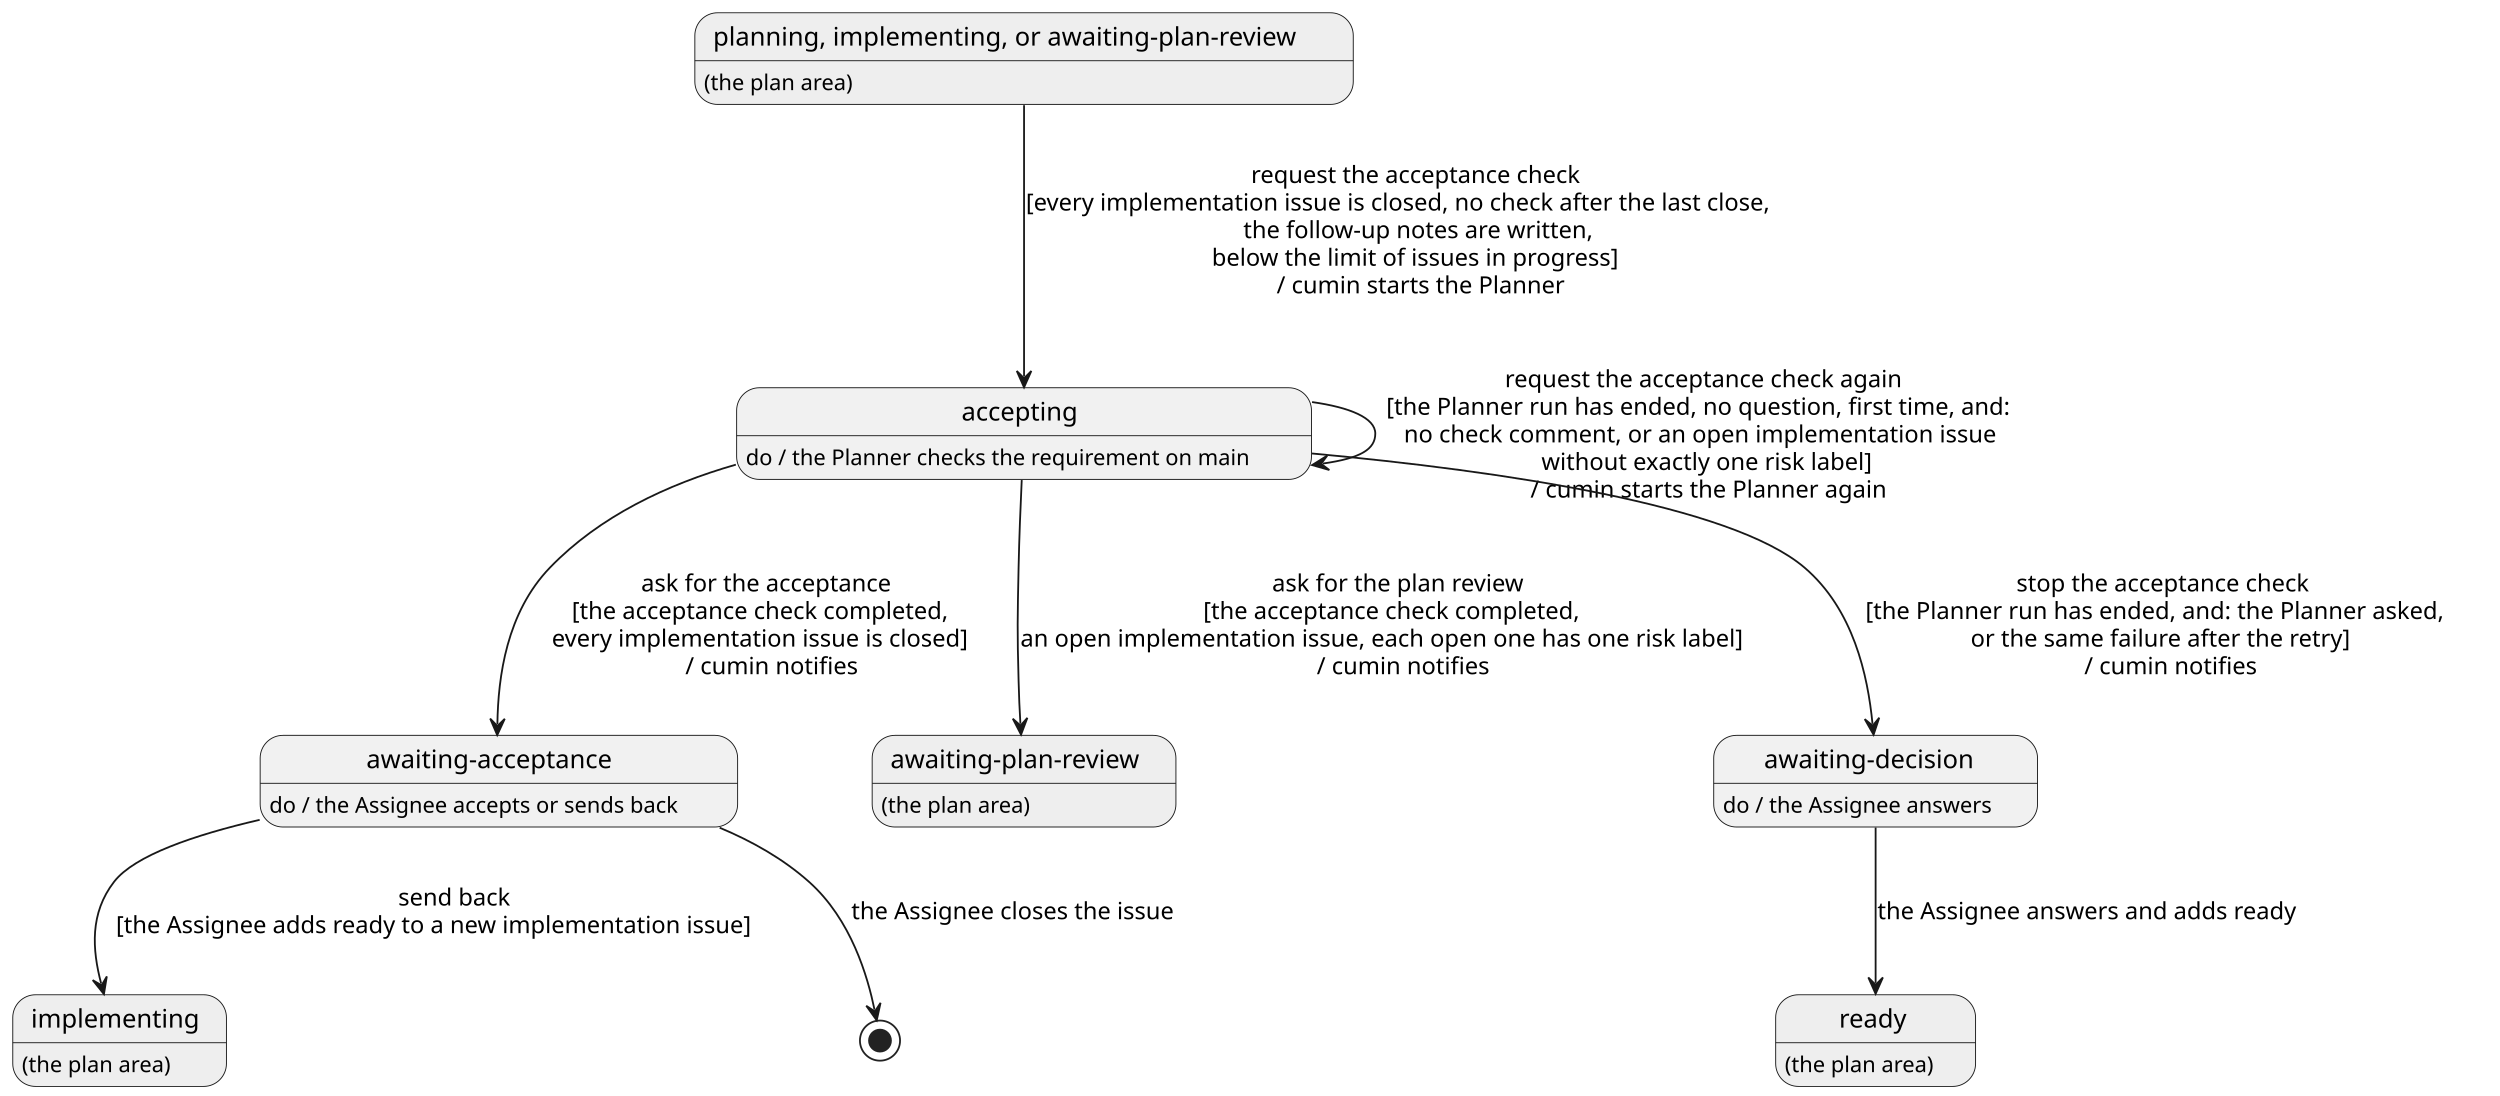
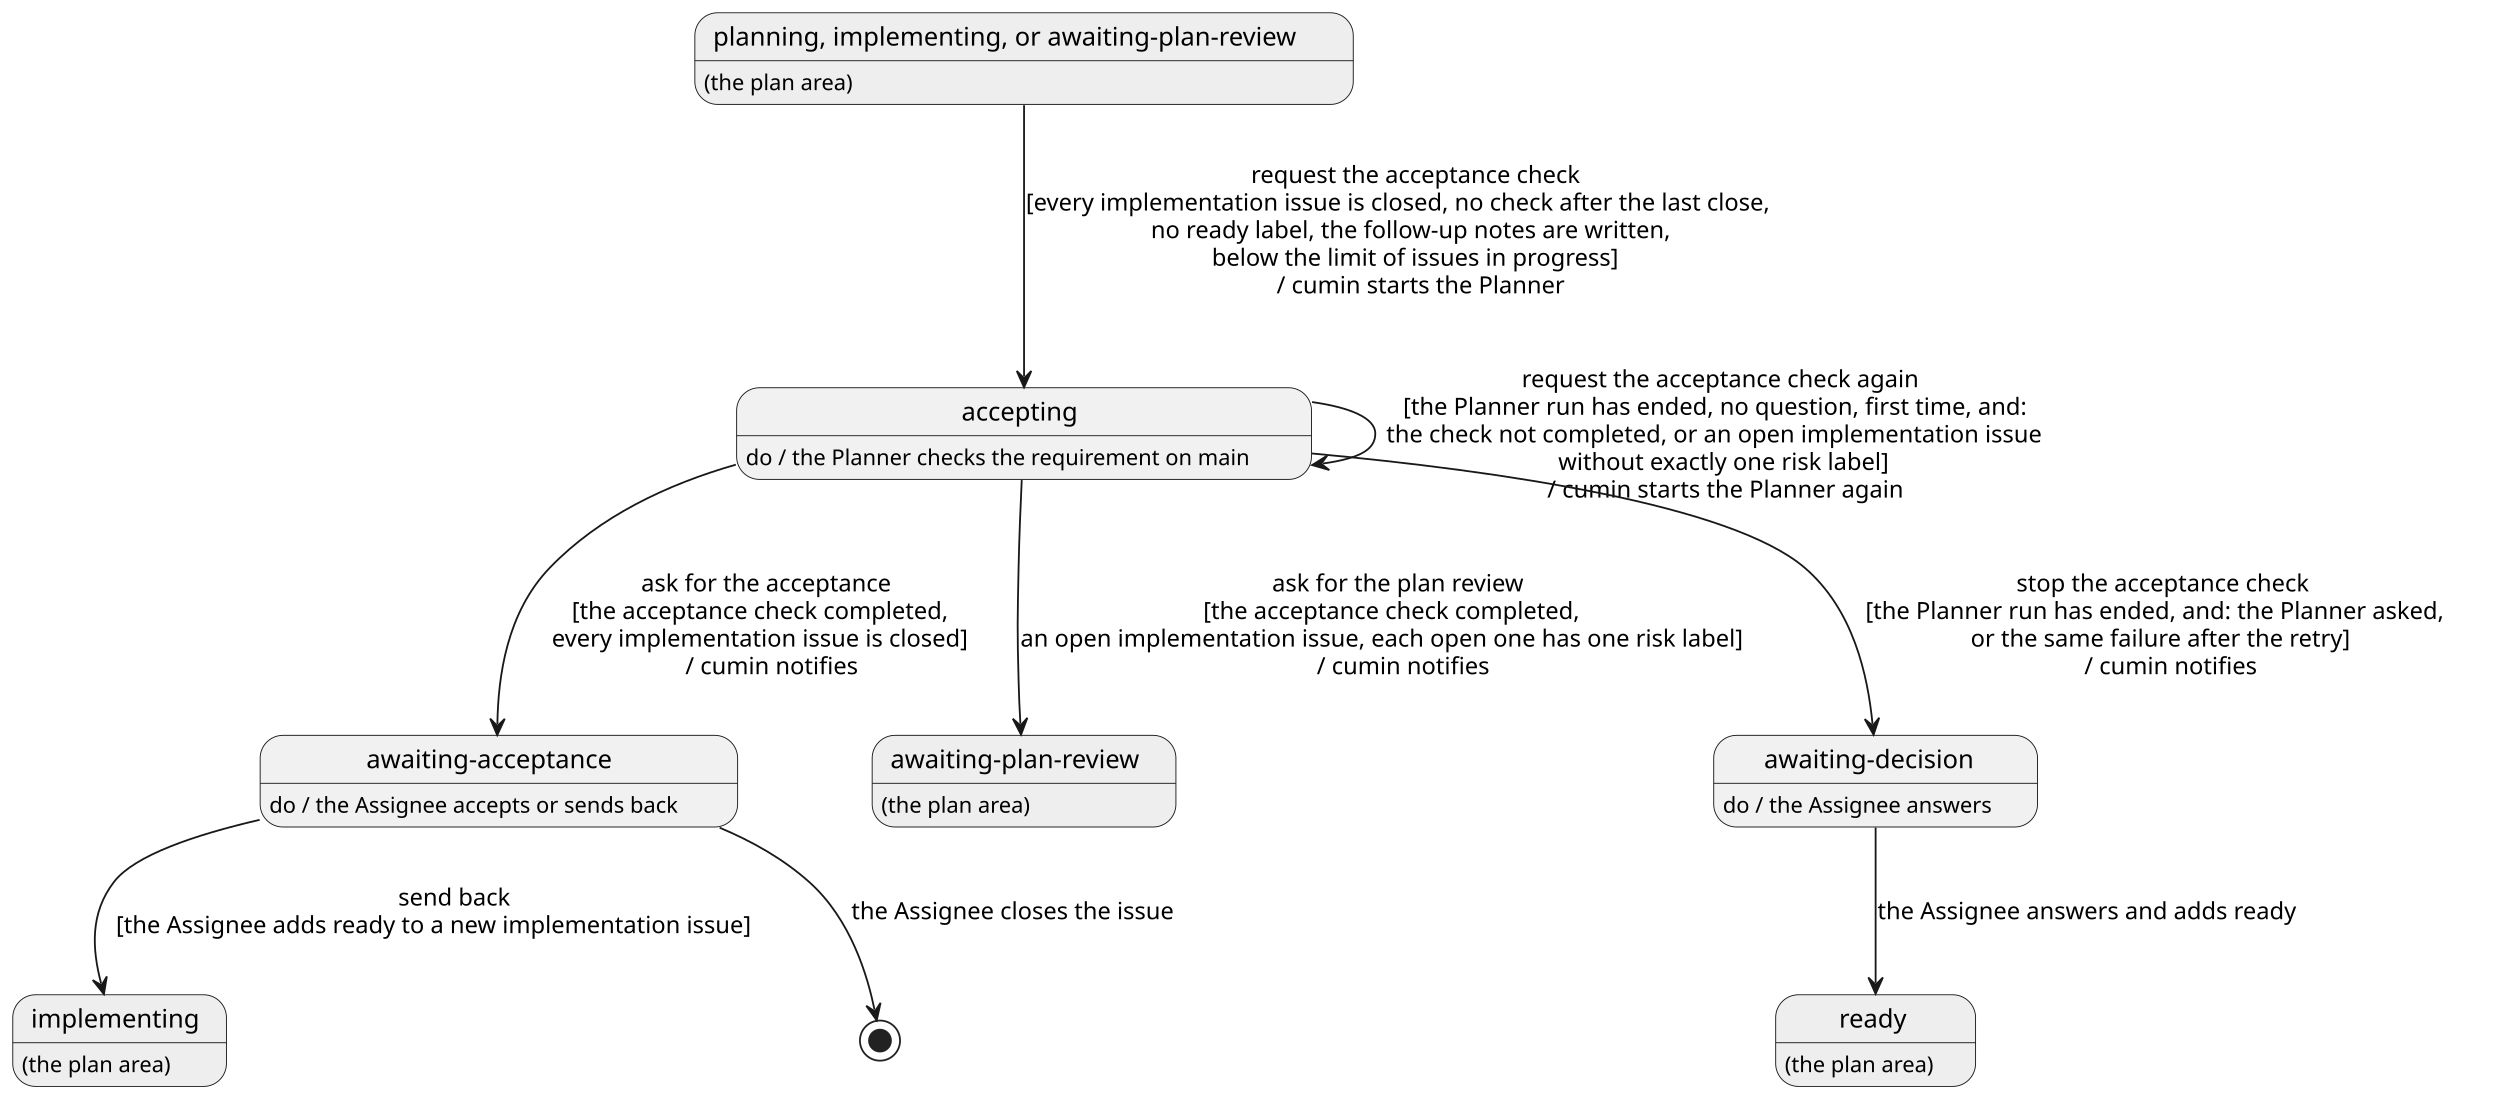
<svg xmlns="http://www.w3.org/2000/svg" contentStyleType="text/css" data-diagram-type="STATE" height="601px" preserveAspectRatio="none" style="width:1371px;height:601px;background:#FFFFFF;" version="1.1" viewBox="0 0 1371 601" width="1371px" zoomAndPan="magnify">
  <defs />
  <g>
    <g id="Before">
      <rect fill="#EEEEEE" height="50.266" rx="12.5" ry="12.5" style="stroke:#181818;stroke-width:0.5;" width="361.079" x="381.05" y="7" />
      <line style="stroke:#181818;stroke-width:0.5;" x1="381.05" x2="742.129" y1="33.297" y2="33.297" />
      <text fill="#000000" font-family="sans-serif" font-size="14" lengthAdjust="spacing" textLength="341.079" x="391.05" y="24.995">planning, implementing, or awaiting-plan-review</text>
      <text fill="#000000" font-family="sans-serif" font-size="12" lengthAdjust="spacing" textLength="89.619" x="386.05" y="49.435">(the plan area)</text>
    </g>
    <g id="Accepting">
      <rect fill="#F1F1F1" height="50.266" rx="12.5" ry="12.5" style="stroke:#181818;stroke-width:0.5;" width="315.242" x="403.97" y="212.64" />
      <line style="stroke:#181818;stroke-width:0.5;" x1="403.97" x2="719.212" y1="238.937" y2="238.937" />
      <text fill="#000000" font-family="sans-serif" font-size="14" lengthAdjust="spacing" textLength="68.612" x="527.285" y="230.635">accepting</text>
      <text fill="#000000" font-family="sans-serif" font-size="12" lengthAdjust="spacing" textLength="295.242" x="408.97" y="255.076">do / the Planner checks the requirement on main</text>
    </g>
    <g id="AwaitingAcceptance">
      <rect fill="#F1F1F1" height="50.266" rx="12.5" ry="12.5" style="stroke:#181818;stroke-width:0.5;" width="261.84" x="142.67" y="403.27" />
      <line style="stroke:#181818;stroke-width:0.5;" x1="142.67" x2="404.51" y1="429.567" y2="429.567" />
      <text fill="#000000" font-family="sans-serif" font-size="14" lengthAdjust="spacing" textLength="145.414" x="200.883" y="421.265">awaiting-acceptance</text>
      <text fill="#000000" font-family="sans-serif" font-size="12" lengthAdjust="spacing" textLength="241.84" x="147.67" y="445.705">do / the Assignee accepts or sends back</text>
    </g>
    <g id="PlanReview">
      <rect fill="#EEEEEE" height="50.266" rx="12.5" ry="12.5" style="stroke:#181818;stroke-width:0.5;" width="166.576" x="478.3" y="403.27" />
      <line style="stroke:#181818;stroke-width:0.5;" x1="478.3" x2="644.876" y1="429.567" y2="429.567" />
      <text fill="#000000" font-family="sans-serif" font-size="14" lengthAdjust="spacing" textLength="146.576" x="488.3" y="421.265">awaiting-plan-review</text>
      <text fill="#000000" font-family="sans-serif" font-size="12" lengthAdjust="spacing" textLength="89.619" x="483.3" y="445.705">(the plan area)</text>
    </g>
    <g id="Implementing">
      <rect fill="#EEEEEE" height="50.266" rx="12.5" ry="12.5" style="stroke:#181818;stroke-width:0.5;" width="117.18" x="7" y="545.53" />
      <line style="stroke:#181818;stroke-width:0.5;" x1="7" x2="124.18" y1="571.827" y2="571.827" />
      <text fill="#000000" font-family="sans-serif" font-size="14" lengthAdjust="spacing" textLength="97.18" x="17" y="563.525">implementing</text>
      <text fill="#000000" font-family="sans-serif" font-size="12" lengthAdjust="spacing" textLength="89.619" x="12" y="587.966">(the plan area)</text>
    </g>
    <g id="Decision">
      <rect fill="#F1F1F1" height="50.266" rx="12.5" ry="12.5" style="stroke:#181818;stroke-width:0.5;" width="177.582" x="939.8" y="403.27" />
      <line style="stroke:#181818;stroke-width:0.5;" x1="939.8" x2="1117.382" y1="429.567" y2="429.567" />
      <text fill="#000000" font-family="sans-serif" font-size="14" lengthAdjust="spacing" textLength="122.397" x="967.392" y="421.265">awaiting-decision</text>
      <text fill="#000000" font-family="sans-serif" font-size="12" lengthAdjust="spacing" textLength="157.582" x="944.8" y="445.705">do / the Assignee answers</text>
    </g>
    <g id="Ready">
      <rect fill="#EEEEEE" height="50.266" rx="12.5" ry="12.5" style="stroke:#181818;stroke-width:0.5;" width="109.619" x="973.78" y="545.53" />
      <line style="stroke:#181818;stroke-width:0.5;" x1="973.78" x2="1083.399" y1="571.827" y2="571.827" />
      <text fill="#000000" font-family="sans-serif" font-size="14" lengthAdjust="spacing" textLength="40.12" x="1008.529" y="563.525">ready</text>
      <text fill="#000000" font-family="sans-serif" font-size="12" lengthAdjust="spacing" textLength="89.619" x="978.78" y="587.966">(the plan area)</text>
    </g>
    <ellipse cx="482.59" cy="570.67" fill="none" rx="11" ry="11" style="stroke:#222222;stroke-width:1;" />
    <ellipse cx="482.59" cy="570.67" fill="#222222" rx="6" ry="6" style="stroke:#222222;stroke-width:1;" />
    <g class="link" data-entity-1="Before" data-entity-2="Accepting" data-source-line="29" data-uid="lnk2" id="link_Before_Accepting">
      <path d="M561.59,57.7 C561.59,96.94 561.59,167.34 561.59,206.44" fill="none" id="Before-to-Accepting" style="stroke:#181818;stroke-width:1;" />
      <polygon fill="#181818" points="561.59,212.44,565.59,203.44,561.59,207.44,557.59,203.44,561.59,212.44" style="stroke:#181818;stroke-width:1;" />
      <text fill="#000000" font-family="sans-serif" font-size="13" lengthAdjust="spacing" textLength="196.454" x="686.068" y="100.337">request the acceptance check</text>
      <text fill="#000000" font-family="sans-serif" font-size="13" lengthAdjust="spacing" textLength="443.409" x="562.59" y="115.47">[every implementation issue is closed, no check after the last close,</text>
-       <text fill="#000000" font-family="sans-serif" font-size="13" lengthAdjust="spacing" textLength="204.909" x="681.84" y="130.602">the follow-up notes are written,</text>
+       <text fill="#000000" font-family="sans-serif" font-size="13" lengthAdjust="spacing" textLength="306.325" x="631.132" y="130.602">no ready label, the follow-up notes are written,</text>
      <text fill="#000000" font-family="sans-serif" font-size="13" lengthAdjust="spacing" textLength="239.484" x="664.552" y="145.735">below the limit of issues in progress]</text>
      <text fill="#000000" font-family="sans-serif" font-size="13" lengthAdjust="spacing" textLength="168.435" x="700.077" y="160.868">/ cumin starts the Planner</text>
    </g>
    <g class="link" data-entity-1="Accepting" data-entity-2="AwaitingAcceptance" data-source-line="30" data-uid="lnk3" id="link_Accepting_AwaitingAcceptance">
      <path d="M403.54,254.81 C365.87,265.62 328.76,283.12 301.59,311.27 C277.82,335.89 273.147,371.021 272.767,397.141" fill="none" id="Accepting-to-AwaitingAcceptance" style="stroke:#181818;stroke-width:1;" />
      <polygon fill="#181818" points="272.68,403.14,276.81,394.199,272.753,398.14,268.811,394.083,272.68,403.14" style="stroke:#181818;stroke-width:1;" />
      <text fill="#000000" font-family="sans-serif" font-size="13" lengthAdjust="spacing" textLength="148.833" x="351.597" y="324.337">ask for the acceptance</text>
      <text fill="#000000" font-family="sans-serif" font-size="13" lengthAdjust="spacing" textLength="224.929" x="313.549" y="339.47">[the acceptance check completed,</text>
      <text fill="#000000" font-family="sans-serif" font-size="13" lengthAdjust="spacing" textLength="246.848" x="302.59" y="354.603">every implementation issue is closed]</text>
      <text fill="#000000" font-family="sans-serif" font-size="13" lengthAdjust="spacing" textLength="100.407" x="375.81" y="369.735">/ cumin notifies</text>
    </g>
    <g class="link" data-entity-1="Accepting" data-entity-2="PlanReview" data-source-line="31" data-uid="lnk4" id="link_Accepting_PlanReview">
      <path d="M560.32,263.26 C559.66,277.31 558.92,295.27 558.59,311.27 C558.02,338.82 557.83,345.72 558.59,373.27 C558.86,382.96 559.051,387.63 559.591,396.9" fill="none" id="Accepting-to-PlanReview" style="stroke:#181818;stroke-width:1;" />
      <polygon fill="#181818" points="559.94,402.89,563.41,393.673,559.649,397.899,555.423,394.138,559.94,402.89" style="stroke:#181818;stroke-width:1;" />
      <text fill="#000000" font-family="sans-serif" font-size="13" lengthAdjust="spacing" textLength="149.354" x="697.626" y="324.337">ask for the plan review</text>
      <text fill="#000000" font-family="sans-serif" font-size="13" lengthAdjust="spacing" textLength="224.929" x="659.838" y="339.47">[the acceptance check completed,</text>
      <text fill="#000000" font-family="sans-serif" font-size="13" lengthAdjust="spacing" textLength="425.426" x="559.59" y="354.603">an open implementation issue, each open one has one risk label]</text>
      <text fill="#000000" font-family="sans-serif" font-size="13" lengthAdjust="spacing" textLength="100.407" x="722.1" y="369.735">/ cumin notifies</text>
    </g>
    <g class="link" data-entity-1="Accepting" data-entity-2="Accepting" data-source-line="32" data-uid="lnk5" id="link_Accepting_Accepting">
      <path d="M719.54,220.49 C740.39,223.44 754.21,229.2 754.21,237.77 C754.21,246.34 746.331,251.26 725.481,254.209" fill="none" id="Accepting-to-Accepting" style="stroke:#181818;stroke-width:1;" />
      <polygon fill="#181818" points="719.54,255.05,729.012,257.75,724.491,254.35,727.891,249.829,719.54,255.05" style="stroke:#181818;stroke-width:1;" />
-       <text fill="#000000" font-family="sans-serif" font-size="13" lengthAdjust="spacing" textLength="236.622" x="825.27" y="212.337">request the acceptance check again</text>
-       <text fill="#000000" font-family="sans-serif" font-size="13" lengthAdjust="spacing" textLength="366.742" x="760.21" y="227.47">[the Planner run has ended, no question, first time, and:</text>
-       <text fill="#000000" font-family="sans-serif" font-size="13" lengthAdjust="spacing" textLength="347.42" x="769.871" y="242.602">no check comment, or an open implementation issue</text>
-       <text fill="#000000" font-family="sans-serif" font-size="13" lengthAdjust="spacing" textLength="196.568" x="845.297" y="257.735">without exactly one risk label]</text>
-       <text fill="#000000" font-family="sans-serif" font-size="13" lengthAdjust="spacing" textLength="208.603" x="839.28" y="272.868">/ cumin starts the Planner again</text>
+       <text fill="#000000" font-family="sans-serif" font-size="13" lengthAdjust="spacing" textLength="236.622" x="834.497" y="212.337">request the acceptance check again</text>
+       <text fill="#000000" font-family="sans-serif" font-size="13" lengthAdjust="spacing" textLength="366.742" x="769.436" y="227.47">[the Planner run has ended, no question, first time, and:</text>
+       <text fill="#000000" font-family="sans-serif" font-size="13" lengthAdjust="spacing" textLength="385.195" x="760.21" y="242.602">the check not completed, or an open implementation issue</text>
+       <text fill="#000000" font-family="sans-serif" font-size="13" lengthAdjust="spacing" textLength="196.568" x="854.524" y="257.735">without exactly one risk label]</text>
+       <text fill="#000000" font-family="sans-serif" font-size="13" lengthAdjust="spacing" textLength="208.603" x="848.506" y="272.868">/ cumin starts the Planner again</text>
    </g>
    <g class="link" data-entity-1="Accepting" data-entity-2="Decision" data-source-line="33" data-uid="lnk6" id="link_Accepting_Decision">
      <path d="M719.49,248.69 C824.14,258.36 949.31,276.84 989.59,311.27 C1016.43,334.21 1024.276,370.258 1026.887,396.968" fill="none" id="Accepting-to-Decision" style="stroke:#181818;stroke-width:1;" />
      <polygon fill="#181818" points="1027.47,402.94,1030.576,393.594,1026.984,397.964,1022.614,394.372,1027.47,402.94" style="stroke:#181818;stroke-width:1;" />
      <text fill="#000000" font-family="sans-serif" font-size="13" lengthAdjust="spacing" textLength="174.827" x="1105.795" y="324.337">stop the acceptance check</text>
      <text fill="#000000" font-family="sans-serif" font-size="13" lengthAdjust="spacing" textLength="340.438" x="1022.99" y="339.47">[the Planner run has ended, and: the Planner asked,</text>
      <text fill="#000000" font-family="sans-serif" font-size="13" lengthAdjust="spacing" textLength="225.043" x="1080.687" y="354.603">or the same failure after the retry]</text>
      <text fill="#000000" font-family="sans-serif" font-size="13" lengthAdjust="spacing" textLength="100.407" x="1143.005" y="369.735">/ cumin notifies</text>
    </g>
    <g class="link" data-entity-1="AwaitingAcceptance" data-entity-2=".end." data-source-line="34" data-uid="lnk8" id="link_AwaitingAcceptance_.end.">
      <path d="M394.66,453.92 C412.43,461.33 429.47,470.98 443.59,483.53 C466.89,504.26 475.873,535.795 479.583,553.705" fill="none" id="AwaitingAcceptance-to-*end*" style="stroke:#181818;stroke-width:1;" />
      <polygon fill="#181818" points="480.8,559.58,482.891,549.956,479.786,554.684,475.058,551.578,480.8,559.58" style="stroke:#181818;stroke-width:1;" />
      <text fill="#000000" font-family="sans-serif" font-size="13" lengthAdjust="spacing" textLength="191.388" x="466.86" y="504.097">the Assignee closes the issue</text>
    </g>
    <g class="link" data-entity-1="AwaitingAcceptance" data-entity-2="Implementing" data-source-line="35" data-uid="lnk9" id="link_AwaitingAcceptance_Implementing">
      <path d="M142.39,449.6 C106.17,457.99 73.72,469.19 62.59,483.53 C49.2,500.79 50.539,520.576 55.469,539.386" fill="none" id="AwaitingAcceptance-to-Implementing" style="stroke:#181818;stroke-width:1;" />
      <polygon fill="#181818" points="56.99,545.19,58.578,535.47,55.722,540.353,50.839,537.498,56.99,545.19" style="stroke:#181818;stroke-width:1;" />
      <text fill="#000000" font-family="sans-serif" font-size="13" lengthAdjust="spacing" textLength="66.289" x="218.374" y="496.597">send back</text>
      <text fill="#000000" font-family="sans-serif" font-size="13" lengthAdjust="spacing" textLength="375.857" x="63.59" y="511.73">[the Assignee adds ready to a new implementation issue]</text>
    </g>
    <g class="link" data-entity-1="Decision" data-entity-2="Ready" data-source-line="36" data-uid="lnk10" id="link_Decision_Ready">
      <path d="M1028.59,453.83 C1028.59,479.42 1028.59,513.39 1028.59,539.04" fill="none" id="Decision-to-Ready" style="stroke:#181818;stroke-width:1;" />
      <polygon fill="#181818" points="1028.59,545.04,1032.59,536.04,1028.59,540.04,1024.59,536.04,1028.59,545.04" style="stroke:#181818;stroke-width:1;" />
      <text fill="#000000" font-family="sans-serif" font-size="13" lengthAdjust="spacing" textLength="247.216" x="1029.59" y="504.097">the Assignee answers and adds ready</text>
    </g>
  </g>
</svg>
